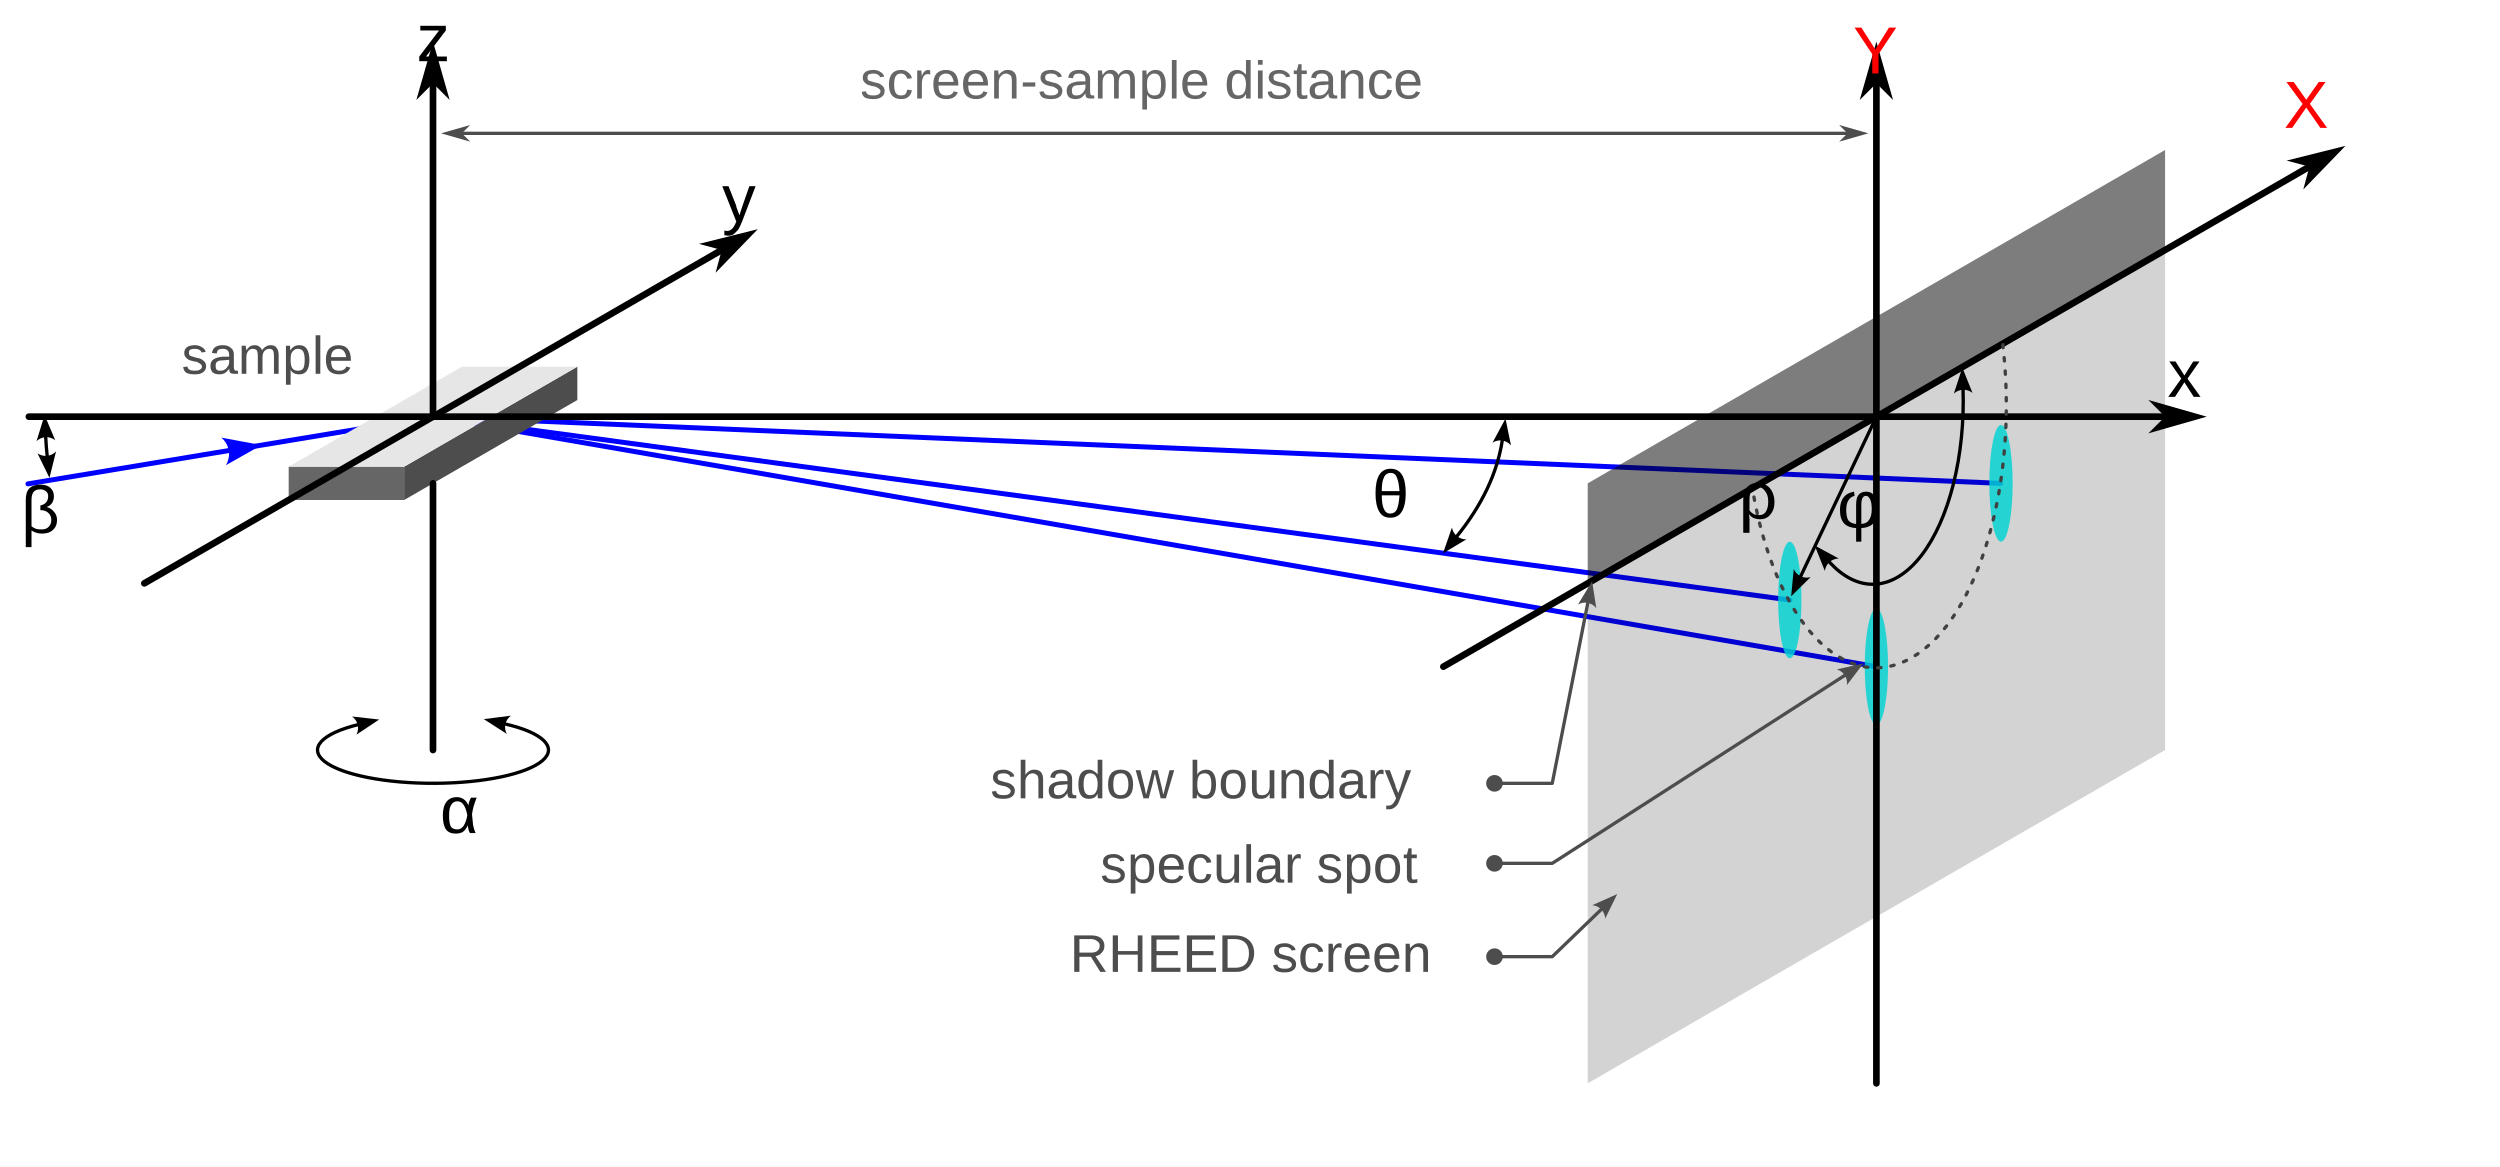
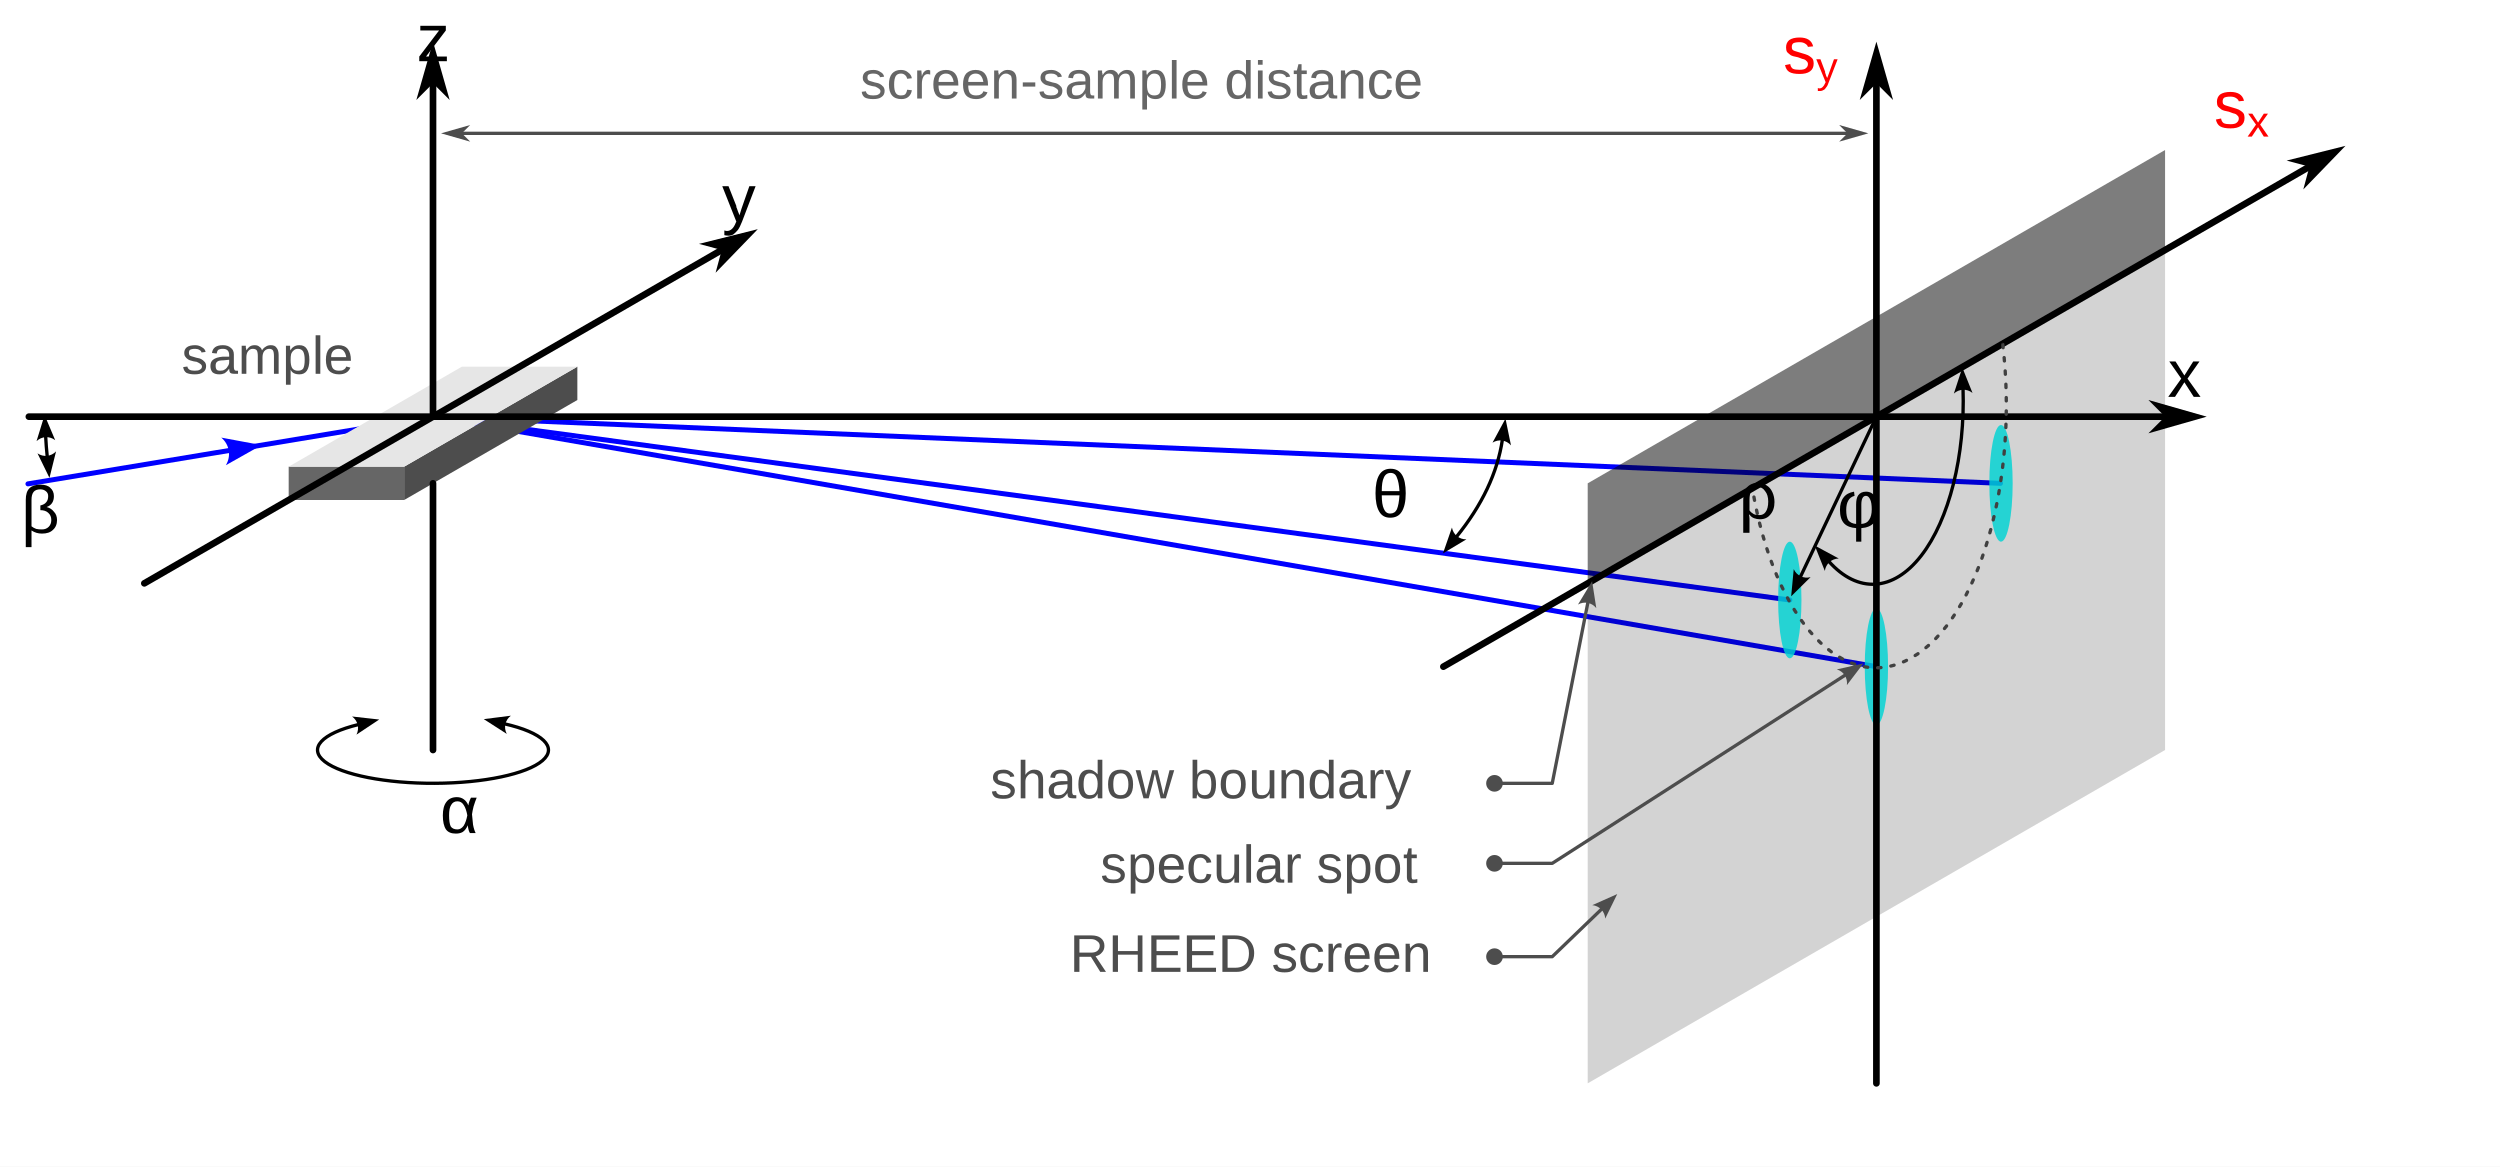
<svg xmlns="http://www.w3.org/2000/svg" width="750" height="350" viewBox="0 0 75 35" version="1.1" id="svg1">
  <defs id="defs1">
    <marker style="overflow:visible" id="marker47" refX="0" refY="0" orient="auto-start-reverse" markerWidth="1" markerHeight="1" viewBox="0 0 1 1" preserveAspectRatio="xMidYMid">
      <path transform="scale(0.7)" d="M -2,-4 9,0 -2,4 c 2,-2.33 2,-5.66 0,-8 z" style="fill:context-stroke;fill-rule:evenodd;stroke:none" id="path47" />
    </marker>
    <marker style="overflow:visible" id="Dot" refX="0" refY="0" orient="auto" markerWidth="1" markerHeight="1" viewBox="0 0 1 1" preserveAspectRatio="xMidYMid">
      <path transform="scale(0.5)" style="fill:context-stroke;fill-rule:evenodd;stroke:none" d="M 5,0 C 5,2.76 2.76,5 0,5 -2.76,5 -5,2.76 -5,0 c 0,-2.76 2.3,-5 5,-5 2.76,0 5,2.24 5,5 z" id="path23" />
    </marker>
    <marker style="overflow:visible" id="marker21" refX="0" refY="0" orient="auto-start-reverse" markerWidth="1" markerHeight="1" viewBox="0 0 1 1" preserveAspectRatio="xMidYMid">
      <path style="fill:context-stroke;fill-rule:evenodd;stroke:none" d="M 0,0 5,-5 -12.5,0 5,5 Z" transform="scale(-0.5)" id="path21" />
    </marker>
    <marker style="overflow:visible" id="ConcaveTriangle" refX="0" refY="0" orient="auto-start-reverse" markerWidth="1" markerHeight="1" viewBox="0 0 1 1" preserveAspectRatio="xMidYMid">
      <path transform="scale(0.7)" d="M -2,-4 9,0 -2,4 c 2,-2.33 2,-5.66 0,-8 z" style="fill:context-stroke;fill-rule:evenodd;stroke:none" id="path12" />
    </marker>
    <marker style="overflow:visible" id="DartArrow" refX="0" refY="0" orient="auto-start-reverse" markerWidth="1" markerHeight="1" viewBox="0 0 1 1" preserveAspectRatio="xMidYMid">
      <path style="fill:context-stroke;fill-rule:evenodd;stroke:none;stroke-width:0.5" d="M 0,0 -2.5,2.5 6.25,0 -2.5,-2.5 Z" id="path6" />
    </marker>
    <marker style="overflow:visible" id="DartArrow-4" refX="0" refY="0" orient="auto-start-reverse" markerWidth="1" markerHeight="1" viewBox="0 0 1 1" preserveAspectRatio="xMidYMid">
      <path style="fill:context-stroke;fill-rule:evenodd;stroke:none" d="M 0,0 5,-5 -12.5,0 5,5 Z" transform="scale(-0.5)" id="path6-8" />
    </marker>
    <marker style="overflow:visible" id="ConcaveTriangle-2" refX="0" refY="0" orient="auto-start-reverse" markerWidth="1" markerHeight="1" viewBox="0 0 1 1" preserveAspectRatio="xMidYMid">
      <path transform="scale(0.7)" d="M -2,-4 9,0 -2,4 c 2,-2.33 2,-5.66 0,-8 z" style="fill:context-stroke;fill-rule:evenodd;stroke:none" id="path12-3" />
    </marker>
  </defs>
  <g id="layer7">
    <circle style="fill:none;stroke:#000000;stroke-width:0.1;stroke-linecap:round;stroke-linejoin:round;stroke-dasharray:none;stroke-dashoffset:0" id="path40" cx="38.971" cy="-35" r="14.95" />
    <path style="fill:none;stroke:#000000;stroke-width:0.1;stroke-linecap:round;stroke-linejoin:round;stroke-dasharray:none;stroke-dashoffset:0" d="M 20.672,-24.435 57.27,-45.565" id="path41" />
    <path style="fill:none;stroke:#000000;stroke-width:0.1;stroke-linecap:round;stroke-linejoin:round;stroke-dasharray:none;stroke-dashoffset:0" d="M 38.971,-15 V -57.5" id="path42" />
    <path style="fill:none;stroke:#000000;stroke-width:0.1;stroke-linecap:round;stroke-linejoin:round;stroke-dasharray:none;stroke-dashoffset:0" d="M 21.651,-35 H 60.622" id="path43" />
    <ellipse style="fill:none;stroke:#000000;stroke-width:0.1;stroke-linecap:round;stroke-linejoin:round;stroke-dasharray:none;stroke-dashoffset:0" id="circle45" cx="38.971" cy="-35" rx="7.45" ry="14.95" />
    <ellipse style="fill:none;stroke:#000000;stroke-width:0.1;stroke-linecap:round;stroke-linejoin:round;stroke-dasharray:none;stroke-dashoffset:0" id="ellipse46" cx="-35" cy="-38.971" rx="4.709" ry="14.95" transform="rotate(90)" />
  </g>
  <g id="layer2">
    <rect style="fill:#ffffff;fill-opacity:1;stroke:none;stroke-width:0.2;stroke-linecap:round;stroke-linejoin:round;stroke-dasharray:0.1, 0.3;stroke-dashoffset:0;stroke-opacity:1" id="rect29" width="75" height="35" x="0" y="0" />
  </g>
  <g id="layer6">
    <path style="display:inline;fill:#000000;fill-opacity:0.172;stroke:#0000ff;stroke-width:0.15;stroke-linecap:round;stroke-linejoin:round" d="M 12.99,12.5 56.292,20" id="path7" />
    <path style="display:inline;fill:#000000;fill-opacity:0.172;stroke:#0000ff;stroke-width:0.15;stroke-linecap:round;stroke-linejoin:round;marker-mid:url(#marker21)" d="m 12.99,12.5 47.024,2" id="path26" />
    <ellipse style="fill:#00ffff;fill-opacity:0.823;stroke:none;stroke-width:0.1;stroke-linecap:round;stroke-linejoin:round;stroke-dasharray:none;stroke-opacity:1" id="ellipse28" cx="60.03" cy="14.5" rx="0.35" ry="1.75" />
    <path style="display:inline;fill:#000000;fill-opacity:0.172;stroke:#0000ff;stroke-width:0.15;stroke-linecap:round;stroke-linejoin:round;marker-mid:url(#marker21)" d="M 12.99,12.5 53.694,18" id="path28" />
    <ellipse style="fill:#00ffff;fill-opacity:0.823;stroke:none;stroke-width:0.1;stroke-linecap:round;stroke-linejoin:round;stroke-dasharray:none;stroke-opacity:1" id="ellipse29" cx="53.694" cy="18" rx="0.35" ry="1.75" />
    <ellipse style="fill:#00ffff;fill-opacity:0.823;stroke:none;stroke-width:0.1;stroke-linecap:round;stroke-linejoin:round;stroke-dasharray:none;stroke-opacity:1" id="path18" cx="56.292" cy="20" rx="0.35" ry="1.75" />
    <path style="display:inline;fill:#000000;fill-opacity:0.172;stroke:#0000ff;stroke-width:0.15;stroke-linecap:round;stroke-linejoin:round;marker-mid:url(#marker47)" d="M 0.839,14.516 6.914,13.508 12.99,12.5" id="path48" />
  </g>
  <g id="layer3">
    <g id="g14" transform="translate(-15.58846)">
      <path style="fill:#666666;fill-opacity:1;stroke:none;stroke-width:0.19;stroke-linecap:round;stroke-linejoin:round;stroke-dasharray:none;stroke-opacity:1" d="m 24.249,14 v 1 h 3.464 v -1 z" id="path11" />
      <path style="fill:#4d4d4d;fill-opacity:1;stroke:none;stroke-width:0.19;stroke-linecap:round;stroke-linejoin:round;stroke-dasharray:none;stroke-opacity:1" d="m 27.713,14 5.196,-3 v 1 l -5.196,3 z" id="path13" />
      <path style="fill:#e6e6e6;fill-opacity:1;stroke:none;stroke-width:0.19;stroke-linecap:round;stroke-linejoin:round;stroke-dasharray:none;stroke-opacity:1" d="m 24.249,14 5.196,-3 h 3.464 l -5.196,3 z" id="path14" />
    </g>
  </g>
  <g id="layer1" style="display:inline">
    <path style="fill:#000000;stroke:#000000;stroke-width:0.2;stroke-linecap:round;stroke-linejoin:round;stroke-dasharray:none;stroke-opacity:1;marker-end:url(#DartArrow)" d="M 0.866,12.5 H 64.952" id="path1" />
    <path style="fill:#000000;stroke:#000000;stroke-width:0.2;stroke-linecap:round;stroke-linejoin:round;stroke-dasharray:none;stroke-opacity:1;marker-end:url(#DartArrow)" d="M 12.99,12.5 V 2.5" id="path2" />
    <path style="fill:#000000;stroke:#000000;stroke-width:0.2;stroke-linecap:round;stroke-linejoin:round;stroke-dasharray:none;stroke-opacity:1;marker-end:url(#DartArrow)" d="M 4.33,17.5 21.651,7.5" id="path3" />
    <path style="fill:#000000;stroke:#000000;stroke-width:0.2;stroke-linecap:round;stroke-linejoin:round;stroke-dasharray:none;stroke-opacity:1;marker-end:url(#DartArrow-4)" d="M 43.301,20 69.282,5" id="path3-4" />
    <path style="fill:#000000;stroke:#000000;stroke-width:0.2;stroke-linecap:round;stroke-linejoin:round;stroke-dasharray:none;stroke-opacity:1;marker-end:url(#DartArrow)" d="M 56.292,32.5 V 2.5" id="path4" />
    <path style="fill:#000000;stroke:#000000;stroke-width:0.2;stroke-linecap:round;stroke-linejoin:round;stroke-dasharray:none;stroke-opacity:1" d="m 12.99,22.5 v -8" id="path16" />
    <path style="fill:none;fill-opacity:0.172;stroke:#000000;stroke-width:0.1;stroke-linecap:round;stroke-linejoin:round;stroke-dasharray:none;stroke-opacity:1;marker-start:url(#ConcaveTriangle);marker-end:url(#ConcaveTriangle)" id="path8" d="m 15.128,21.713 a 3.464,1 0 0 1 1.146,1.105 3.464,1 0 0 1 -3.226,0.681 A 3.464,1 0 0 1 9.745,22.85 3.464,1 0 0 1 10.764,21.734" />
    <path style="fill:none;fill-opacity:0.172;stroke:#000000;stroke-width:0.1;stroke-linecap:round;stroke-linejoin:round;stroke-dasharray:none;stroke-opacity:1;marker-start:url(#ConcaveTriangle);marker-end:url(#ConcaveTriangle)" id="path10" d="M 1.418,13.71 A 11.636,11.636 0 0 1 1.369,13.08" />
    <path style="display:inline;fill:none;fill-opacity:0.172;stroke:#000000;stroke-width:0.1;stroke-linecap:round;stroke-linejoin:round;stroke-dasharray:none;stroke-opacity:1;marker-start:url(#ConcaveTriangle-2);marker-end:url(#ConcaveTriangle-2)" id="path10-6" transform="scale(-1,1)" d="m -43.687,16.112 a 32.132,12.22 0 0 1 -1.386,-2.93" />
    <path style="fill:none;stroke:#000000;stroke-width:0.1;stroke-linecap:round;stroke-linejoin:round;stroke-dasharray:none;stroke-opacity:1;marker-end:url(#ConcaveTriangle)" d="m 56.292,12.5 -2.287,4.82" id="path9" />
    <path style="fill:none;stroke:#000000;stroke-width:0.1;stroke-linecap:round;stroke-linejoin:round;stroke-dasharray:none;stroke-dashoffset:0;marker-start:url(#marker47);marker-end:url(#marker47)" id="circle45-8" d="m 58.891,11.658 a 2.717,5.5 0 0 1 -1.255,5.013 2.717,5.5 0 0 1 -2.775,0.166" />
    <path style="fill:none;stroke:#4d4d4d;stroke-width:0.1;stroke-linecap:round;stroke-linejoin:round;stroke-dasharray:0.1, 0.3;stroke-dashoffset:0" id="ellipse47" d="m 60.083,10.331 a 3.909,7.875 0 0 1 -2.733,9.4 3.909,7.875 0 0 1 -4.78,-5.092" />
  </g>
  <g id="layer5" style="fill:#000000;fill-opacity:0.172">
    <path style="fill:#000000;fill-opacity:0.172;stroke-width:0.1;stroke-linecap:round;stroke-linejoin:round" d="m 47.631,17.5 17.321,-10 v 15 l -17.321,10 z" id="path5" />
    <path style="fill:#000000;fill-opacity:0.51;stroke-width:0.1;stroke-linecap:round;stroke-linejoin:round" d="m 47.631,17.5 17.321,-10 v -3 l -17.321,10 z" id="path19" />
  </g>
  <g id="layer4">
    <text xml:space="preserve" style="font-size:2px;font-family:Arial;-inkscape-font-specification:Arial;text-align:center;letter-spacing:0px;writing-mode:lr-tb;direction:ltr;text-anchor:middle;fill:#4d4d4d;fill-opacity:1;stroke:none;stroke-width:0.19;stroke-linecap:butt;stroke-linejoin:round;stroke-dasharray:none;stroke-opacity:1" x="14.391" y="1.837" id="text16">
      <tspan id="tspan16" style="font-style:normal;font-variant:normal;font-weight:normal;font-stretch:normal;font-size:2px;font-family:Arial;-inkscape-font-specification:Arial;fill:#000000;stroke-width:0.19" x="14.391" y="1.837">z</tspan>
    </text>
    <text xml:space="preserve" style="font-size:1.6px;font-family:Arial;-inkscape-font-specification:Arial;text-align:center;letter-spacing:0px;writing-mode:lr-tb;direction:ltr;text-anchor:middle;fill:#666666;fill-opacity:1;stroke:none;stroke-width:0.19;stroke-linecap:butt;stroke-linejoin:round;stroke-dasharray:none;stroke-opacity:1" x="35.36" y="2.955" id="text16-8">
      <tspan id="tspan16-2" style="font-style:normal;font-variant:normal;font-weight:normal;font-stretch:normal;font-size:1.6px;font-family:Arial;-inkscape-font-specification:Arial;fill:#666666;stroke-width:0.19" x="35.36" y="2.955">screen-sample distance</tspan>
    </text>
    <text xml:space="preserve" style="font-size:1.6px;font-family:Arial;-inkscape-font-specification:Arial;text-align:center;letter-spacing:0px;writing-mode:lr-tb;direction:ltr;text-anchor:middle;fill:#4d4d4d;fill-opacity:1;stroke:none;stroke-width:0.19;stroke-linecap:butt;stroke-linejoin:round;stroke-dasharray:none;stroke-opacity:1" x="38.637" y="29.156" id="text16-8-7">
      <tspan id="tspan16-2-1" style="font-style:normal;font-variant:normal;font-weight:normal;font-stretch:normal;font-size:1.6px;font-family:Arial;-inkscape-font-specification:Arial;fill:#4d4d4d;stroke-width:0.19" x="38.637" y="29.156">RHEED screen</tspan>
    </text>
    <text xml:space="preserve" style="font-size:1.6px;font-family:Arial;-inkscape-font-specification:Arial;text-align:center;letter-spacing:0px;writing-mode:lr-tb;direction:ltr;text-anchor:middle;fill:#4d4d4d;fill-opacity:1;stroke:none;stroke-width:0.19;stroke-linecap:butt;stroke-linejoin:round;stroke-dasharray:none;stroke-opacity:1" x="9.137" y="11.213" id="text16-8-7-6">
      <tspan id="tspan16-2-1-1" style="font-style:normal;font-variant:normal;font-weight:normal;font-stretch:normal;font-size:1.6px;font-family:Arial;-inkscape-font-specification:Arial;fill:#4d4d4d;stroke-width:0.19" x="9.137" y="11.213">sample</tspan>
    </text>
    <text xml:space="preserve" style="font-size:2px;font-family:Arial;-inkscape-font-specification:Arial;text-align:center;letter-spacing:0px;writing-mode:lr-tb;direction:ltr;text-anchor:middle;fill:#4d4d4d;fill-opacity:1;stroke:none;stroke-width:0.19;stroke-linecap:butt;stroke-linejoin:round;stroke-dasharray:none;stroke-opacity:1" x="23.556" y="6.645" id="text16-1">
      <tspan id="tspan16-1" style="font-style:normal;font-variant:normal;font-weight:normal;font-stretch:normal;font-size:2px;font-family:Arial;-inkscape-font-specification:Arial;fill:#000000;stroke-width:0.19" x="23.556" y="6.645">y</tspan>
    </text>
    <text xml:space="preserve" style="font-size:2px;font-family:Arial;-inkscape-font-specification:Arial;text-align:center;letter-spacing:0px;writing-mode:lr-tb;direction:ltr;text-anchor:middle;fill:#4d4d4d;fill-opacity:1;stroke:none;stroke-width:0.19;stroke-linecap:butt;stroke-linejoin:round;stroke-dasharray:none;stroke-opacity:1" x="15.176" y="24.99" id="text16-1-2">
      <tspan id="tspan16-1-1" style="font-style:normal;font-variant:normal;font-weight:normal;font-stretch:normal;font-size:2px;font-family:Arial;-inkscape-font-specification:Arial;fill:#000000;stroke-width:0.19" x="15.176" y="24.99">α</tspan>
    </text>
    <text xml:space="preserve" style="font-size:2px;font-family:Arial;-inkscape-font-specification:Arial;text-align:center;letter-spacing:0px;writing-mode:lr-tb;direction:ltr;text-anchor:middle;fill:#4d4d4d;fill-opacity:1;stroke:none;stroke-width:0.19;stroke-linecap:butt;stroke-linejoin:round;stroke-dasharray:none;stroke-opacity:1" x="54.128" y="15.564" id="text16-1-2-1">
      <tspan id="tspan16-1-1-7" style="font-style:normal;font-variant:normal;font-weight:normal;font-stretch:normal;font-size:2px;font-family:Arial;-inkscape-font-specification:Arial;fill:#000000;stroke-width:0.19" x="54.128" y="15.564">ρ</tspan>
    </text>
    <text xml:space="preserve" style="font-size:2px;font-family:Arial;-inkscape-font-specification:Arial;text-align:center;letter-spacing:0px;writing-mode:lr-tb;direction:ltr;text-anchor:middle;fill:#4d4d4d;fill-opacity:1;stroke:none;stroke-width:0.19;stroke-linecap:butt;stroke-linejoin:round;stroke-dasharray:none;stroke-opacity:1" x="57.157" y="15.832" id="text16-1-2-1-7">
      <tspan id="tspan16-1-1-7-6" style="font-style:normal;font-variant:normal;font-weight:normal;font-stretch:normal;font-size:2px;font-family:Arial;-inkscape-font-specification:Arial;fill:#000000;stroke-width:0.19" x="57.157" y="15.832">φ</tspan>
    </text>
    <text xml:space="preserve" style="font-size:2px;font-family:Arial;-inkscape-font-specification:Arial;text-align:center;letter-spacing:0px;writing-mode:lr-tb;direction:ltr;text-anchor:middle;fill:#4d4d4d;fill-opacity:1;stroke:none;stroke-width:0.19;stroke-linecap:butt;stroke-linejoin:round;stroke-dasharray:none;stroke-opacity:1" x="43.101" y="15.516" id="text16-1-2-1-7-1">
      <tspan id="tspan16-1-1-7-6-8" style="font-style:normal;font-variant:normal;font-weight:normal;font-stretch:normal;font-size:2px;font-family:Arial;-inkscape-font-specification:Arial;fill:#000000;stroke-width:0.19" x="43.101" y="15.516">θ</tspan>
    </text>
    <text xml:space="preserve" style="font-size:2px;font-family:Arial;-inkscape-font-specification:Arial;text-align:center;letter-spacing:0px;writing-mode:lr-tb;direction:ltr;text-anchor:middle;fill:#4d4d4d;fill-opacity:1;stroke:none;stroke-width:0.19;stroke-linecap:butt;stroke-linejoin:round;stroke-dasharray:none;stroke-opacity:1" x="2.598" y="15.991" id="text16-1-2-6">
      <tspan id="tspan16-1-1-1" style="font-style:normal;font-variant:normal;font-weight:normal;font-stretch:normal;font-size:2px;font-family:Arial;-inkscape-font-specification:Arial;fill:#000000;stroke-width:0.19" x="2.598" y="15.991">β</tspan>
    </text>
    <text xml:space="preserve" style="font-size:2px;font-family:Arial;-inkscape-font-specification:Arial;text-align:center;letter-spacing:0px;writing-mode:lr-tb;direction:ltr;text-anchor:middle;fill:#4d4d4d;fill-opacity:1;stroke:none;stroke-width:0.19;stroke-linecap:butt;stroke-linejoin:round;stroke-dasharray:none;stroke-opacity:1" x="66.92" y="11.904" id="text16-1-1">
      <tspan id="tspan16-1-4" style="font-style:normal;font-variant:normal;font-weight:normal;font-stretch:normal;font-size:2px;font-family:Arial;-inkscape-font-specification:Arial;fill:#000000;stroke-width:0.19" x="66.92" y="11.904">x</tspan>
    </text>
    <text xml:space="preserve" style="font-size:2px;font-family:Arial;-inkscape-font-specification:Arial;text-align:center;letter-spacing:0px;writing-mode:lr-tb;direction:ltr;text-anchor:middle;fill:#ff0000;fill-opacity:1;stroke:none;stroke-width:0.19;stroke-linecap:butt;stroke-linejoin:round;stroke-dasharray:none;stroke-opacity:1" x="70.573" y="3.837" id="text16-1-1-1">
-       <tspan id="tspan16-1-4-6" style="font-style:normal;font-variant:normal;font-weight:normal;font-stretch:normal;font-size:2px;font-family:Arial;-inkscape-font-specification:Arial;fill:#ff0000;stroke-width:0.19" x="70.573" y="3.837">X</tspan>
+       <tspan id="tspan16-1-4-6" style="font-style:normal;font-variant:normal;font-weight:normal;font-stretch:normal;font-size:2px;font-family:Arial;-inkscape-font-specification:Arial;fill:#ff0000;stroke-width:0.19" x="70.573" y="3.837">s<tspan style="font-size:65%;baseline-shift:sub" id="tspan2">x</tspan>
+       </tspan>
    </text>
    <text xml:space="preserve" style="font-size:2px;font-family:Arial;-inkscape-font-specification:Arial;text-align:center;letter-spacing:0px;writing-mode:lr-tb;direction:ltr;text-anchor:middle;fill:#ff0000;fill-opacity:1;stroke:none;stroke-width:0.19;stroke-linecap:butt;stroke-linejoin:round;stroke-dasharray:none;stroke-opacity:1" x="57.646" y="2.205" id="text16-1-1-1-1">
-       <tspan id="tspan16-1-4-6-8" style="font-style:normal;font-variant:normal;font-weight:normal;font-stretch:normal;font-size:2px;font-family:Arial;-inkscape-font-specification:Arial;fill:#ff0000;stroke-width:0.19" x="57.646" y="2.205">Y</tspan>
+       <tspan id="tspan16-1-4-6-8" style="font-style:normal;font-variant:normal;font-weight:normal;font-stretch:normal;font-size:2px;font-family:Arial;-inkscape-font-specification:Arial;fill:#ff0000;stroke-width:0.19" x="57.646" y="2.205">s<tspan style="font-size:65%;baseline-shift:sub" id="tspan1">y</tspan>
+       </tspan>
    </text>
    <path style="fill:#808080;stroke:#4d4d4d;stroke-width:0.1;stroke-linecap:round;stroke-linejoin:round;stroke-dasharray:none;stroke-opacity:1;marker-start:url(#DartArrow);marker-end:url(#DartArrow)" d="m 13.856,4 h 41.569" id="path17" />
    <text xml:space="preserve" style="font-size:1.6px;font-family:Arial;-inkscape-font-specification:Arial;text-align:center;letter-spacing:0px;writing-mode:lr-tb;direction:ltr;text-anchor:middle;fill:#4d4d4d;fill-opacity:1;stroke:none;stroke-width:0.19;stroke-linecap:butt;stroke-linejoin:round;stroke-dasharray:none;stroke-opacity:1" x="38.879" y="26.478" id="text21">
      <tspan id="tspan21" style="font-style:normal;font-variant:normal;font-weight:normal;font-stretch:normal;font-size:1.6px;font-family:Arial;-inkscape-font-specification:Arial;fill:#4d4d4d;stroke-width:0.19" x="38.879" y="26.478">specular spot</tspan>
    </text>
    <text xml:space="preserve" style="font-size:1.6px;font-family:Arial;-inkscape-font-specification:Arial;text-align:center;letter-spacing:0px;writing-mode:lr-tb;direction:ltr;text-anchor:middle;fill:#4d4d4d;fill-opacity:1;stroke:none;stroke-width:0.19;stroke-linecap:butt;stroke-linejoin:round;stroke-dasharray:none;stroke-opacity:1" x="37.134" y="23.947" id="text22">
      <tspan id="tspan22" style="font-style:normal;font-variant:normal;font-weight:normal;font-stretch:normal;font-size:1.6px;font-family:Arial;-inkscape-font-specification:Arial;fill:#4d4d4d;stroke-width:0.19" x="37.134" y="23.947">shadow boundary</tspan>
    </text>
    <path style="fill:none;fill-opacity:0.51;stroke:#4d4d4d;stroke-width:0.1;stroke-linecap:round;stroke-linejoin:round;stroke-dasharray:none;stroke-opacity:1;marker-start:url(#Dot);marker-end:url(#ConcaveTriangle)" d="m 44.835,23.5 h 1.732 l 1.074,-5.447" id="path22" />
    <path style="fill:none;fill-opacity:0.51;stroke:#4d4d4d;stroke-width:0.1;stroke-linecap:round;stroke-linejoin:round;stroke-dasharray:none;stroke-opacity:1;marker-start:url(#Dot);marker-end:url(#ConcaveTriangle)" d="m 44.835,25.9 h 1.732 l 8.806,-5.658" id="path24" />
    <path style="fill:none;fill-opacity:0.51;stroke:#4d4d4d;stroke-width:0.1;stroke-linecap:round;stroke-linejoin:round;stroke-dasharray:none;stroke-opacity:1;marker-start:url(#Dot);marker-end:url(#ConcaveTriangle)" d="m 44.835,28.7 h 1.732 l 1.496,-1.441" id="path25" />
  </g>
</svg>
